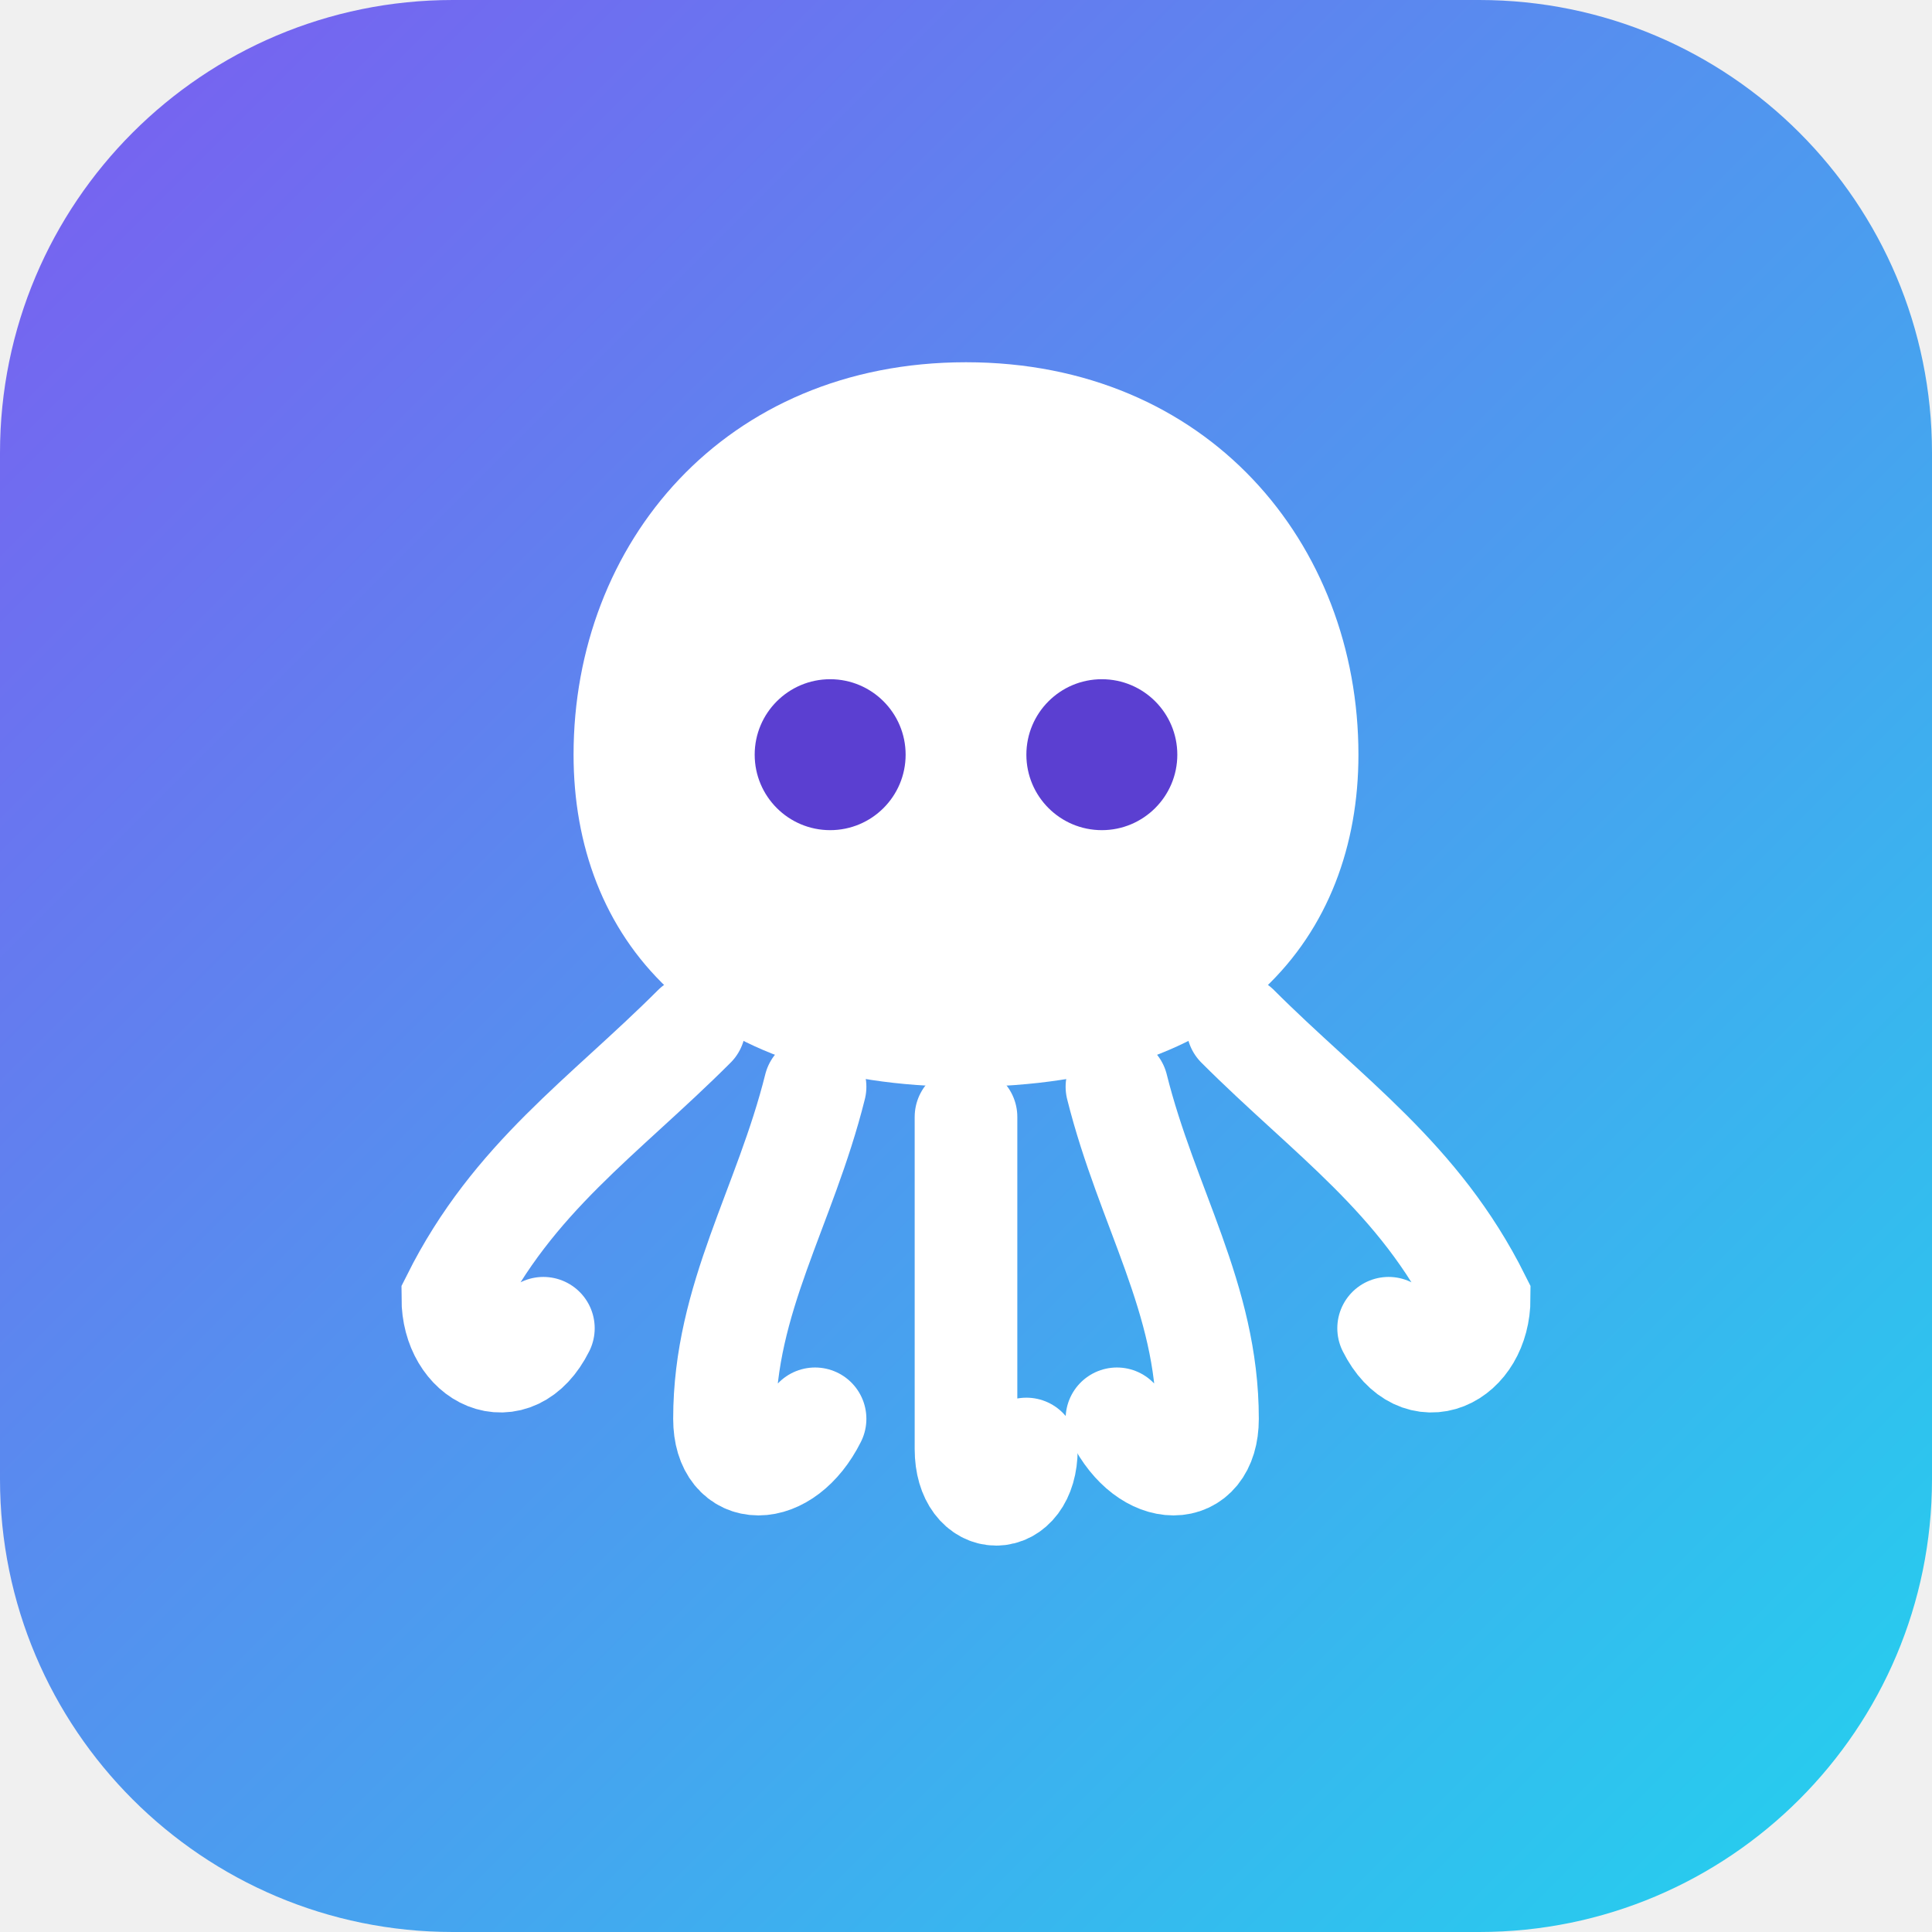
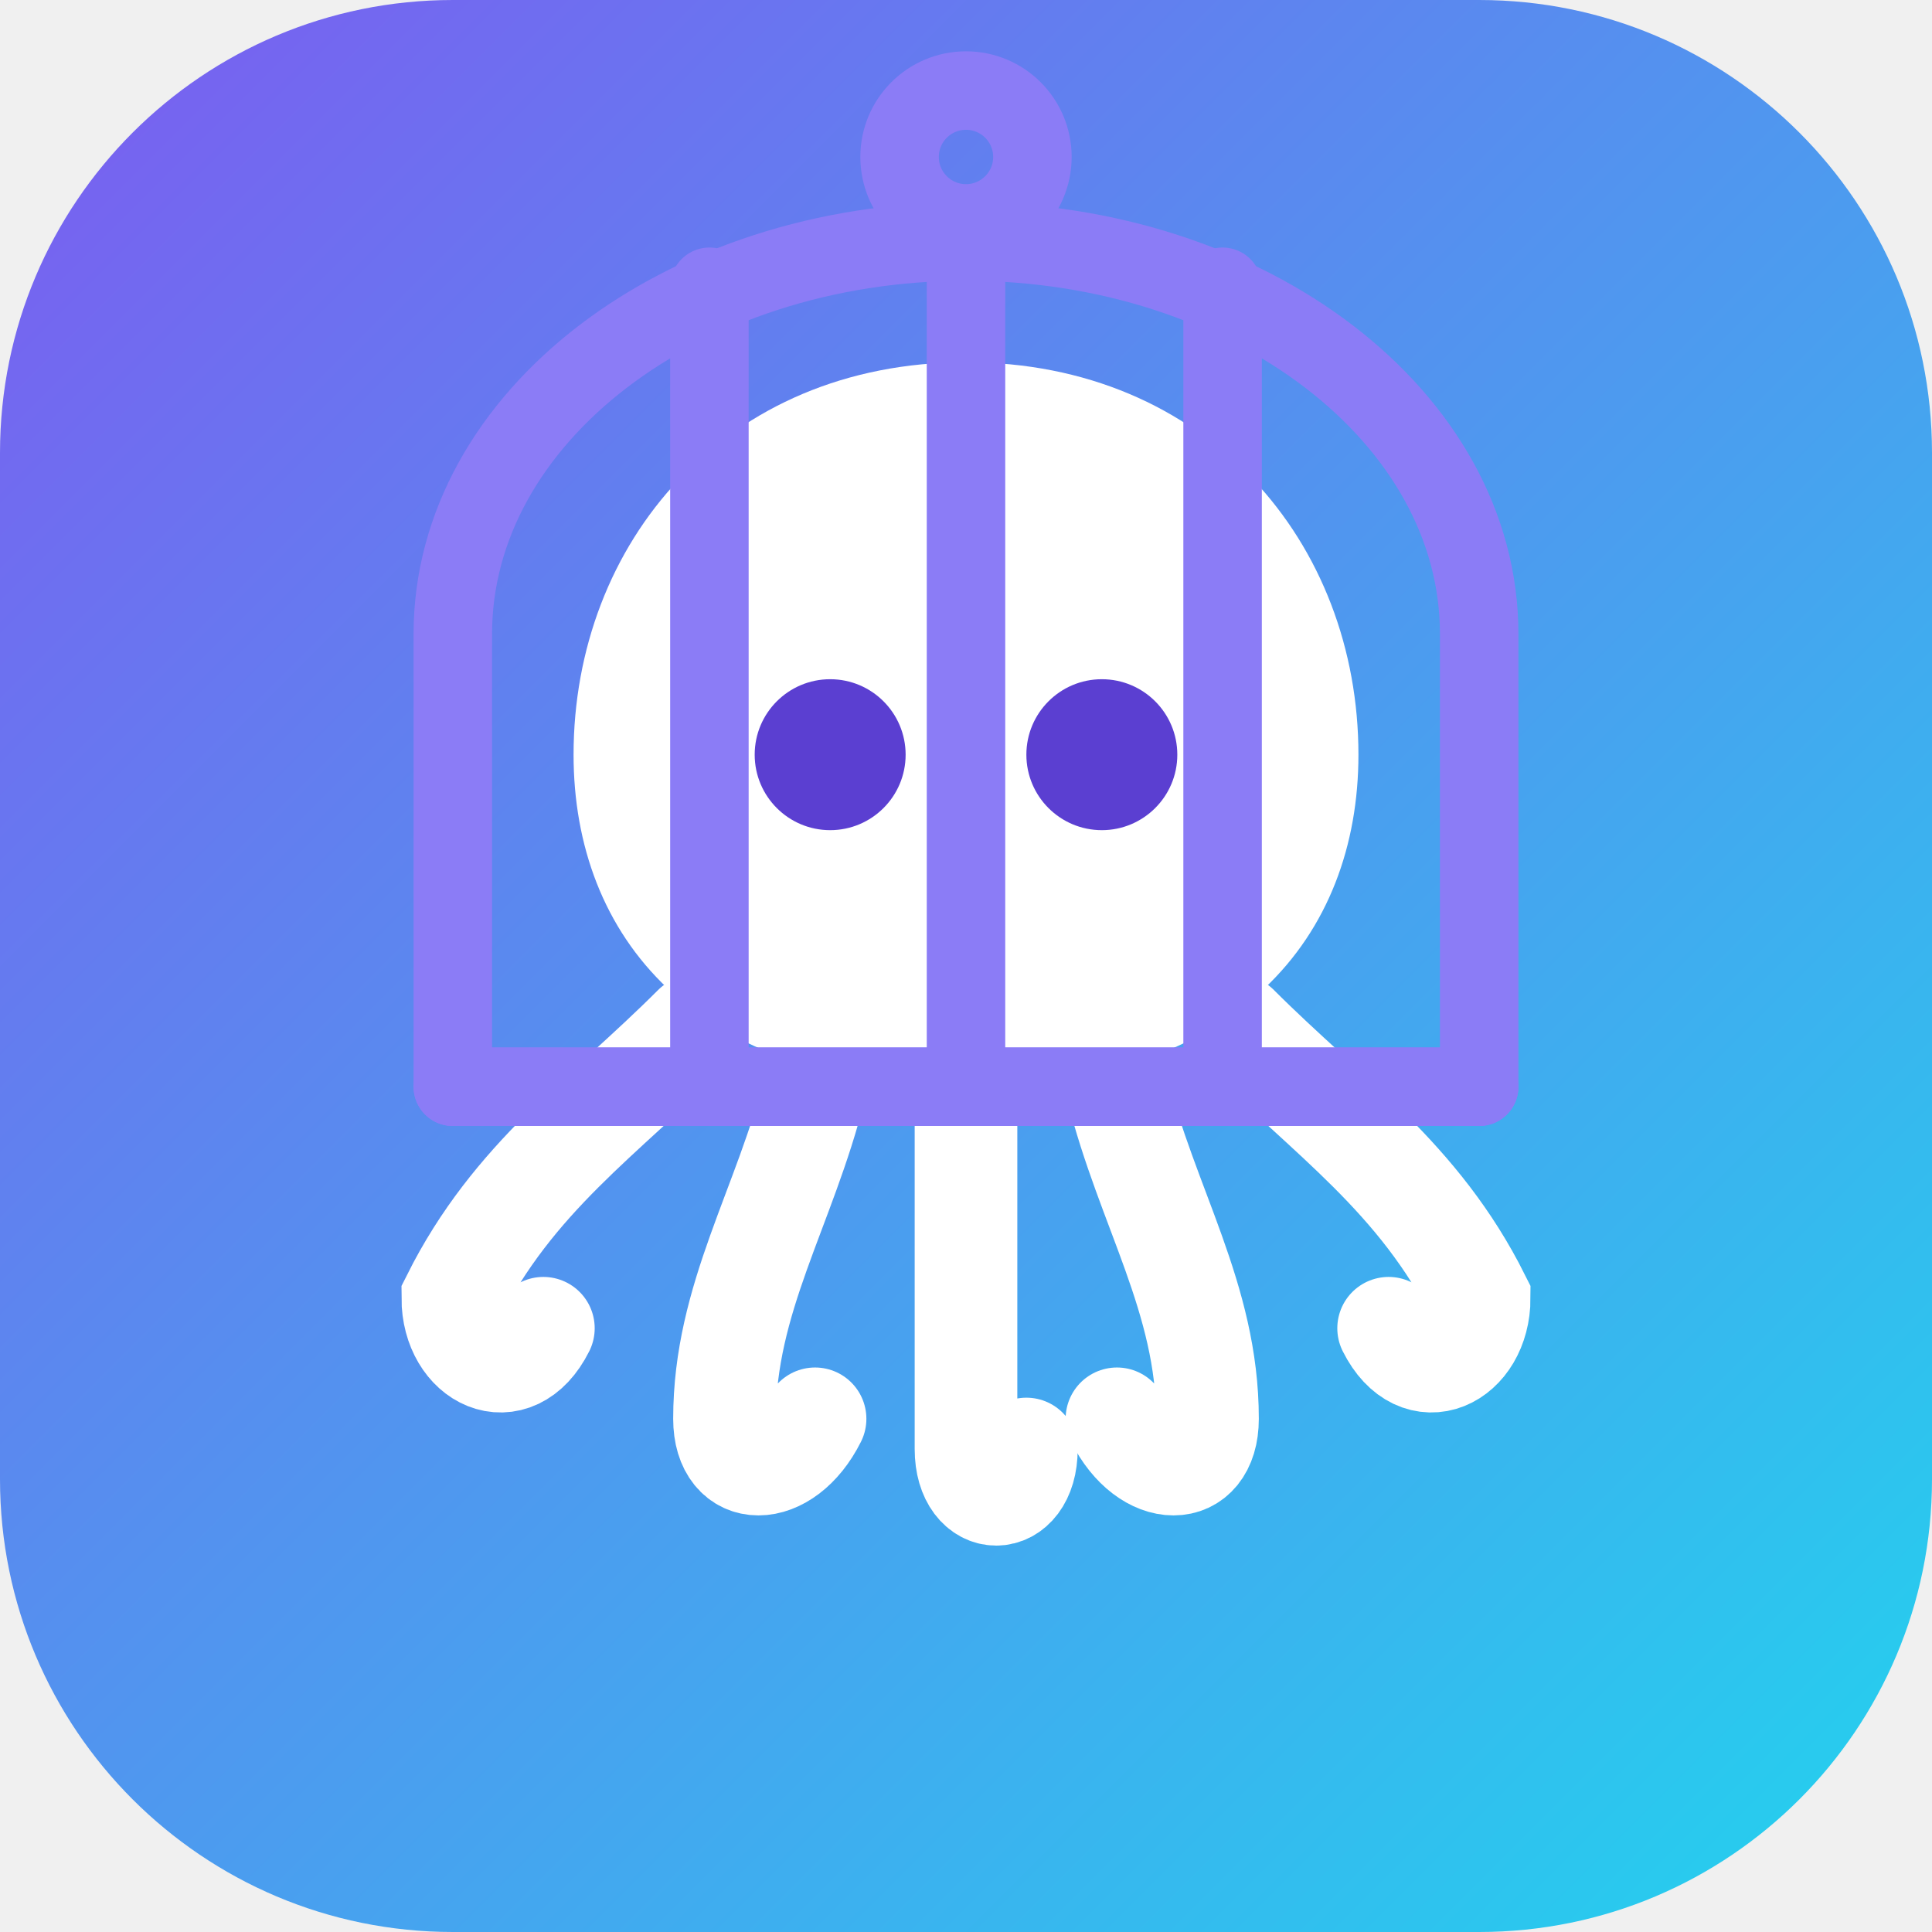
<svg xmlns="http://www.w3.org/2000/svg" width="64" height="64" viewBox="0 0 64 64" role="img" aria-label="tentaclAI">
  <defs>
-     <linearGradient id="tc-bg" x1="0" y1="0" x2="1" y2="1">
+     <linearGradient id="tc-bg" x1="0" y1="0" x2="64" y2="64" gradientUnits="userSpaceOnUse">
      <stop offset="0" stop-color="#7c5cf0" />
      <stop offset="1" stop-color="#22d3ee" />
    </linearGradient>
  </defs>
  <rect width="64" height="64" rx="15" fill="url(#tc-bg)" />
  <g transform="translate(8 7)">
    <g fill="none" stroke="#fff" stroke-width="3.4" stroke-linecap="round">
      <path d="M15 27c-3 3-6 5-8 9 0 2 2 3 3 1" />
      <path d="M19 29c-1 4-3 7-3 11 0 2 2 2 3 0" />
      <path d="M24 30v11c0 2 2 2 2 0" />
      <path d="M29 29c1 4 3 7 3 11 0 2-2 2-3 0" />
      <path d="M33 27c3 3 6 5 8 9 0 2-2 3-3 1" />
    </g>
    <path fill="#fff" d="M24 5c-8 0-13 6-13 13 0 6 4 11 13 11s13-5 13-11C37 11 32 5 24 5z" />
    <circle cx="19.5" cy="18" r="2.5" fill="#5b3fd1" />
    <circle cx="28.5" cy="18" r="2.5" fill="#5b3fd1" />
  </g>
+   <g fill="none" stroke="#8b7cf6" stroke-width="2.6" stroke-linecap="round" stroke-linejoin="round">
+     <circle cx="32" cy="5.2" r="2.2" />
+     <path d="M15 36V21a17 13 0 0 1 34 0v15z" />
+     <path d="M15 36h34" />
+     <path d="M23.5 9.5V36M32 7.5V36M40.5 9.5V36" />
+   </g>
</svg>
